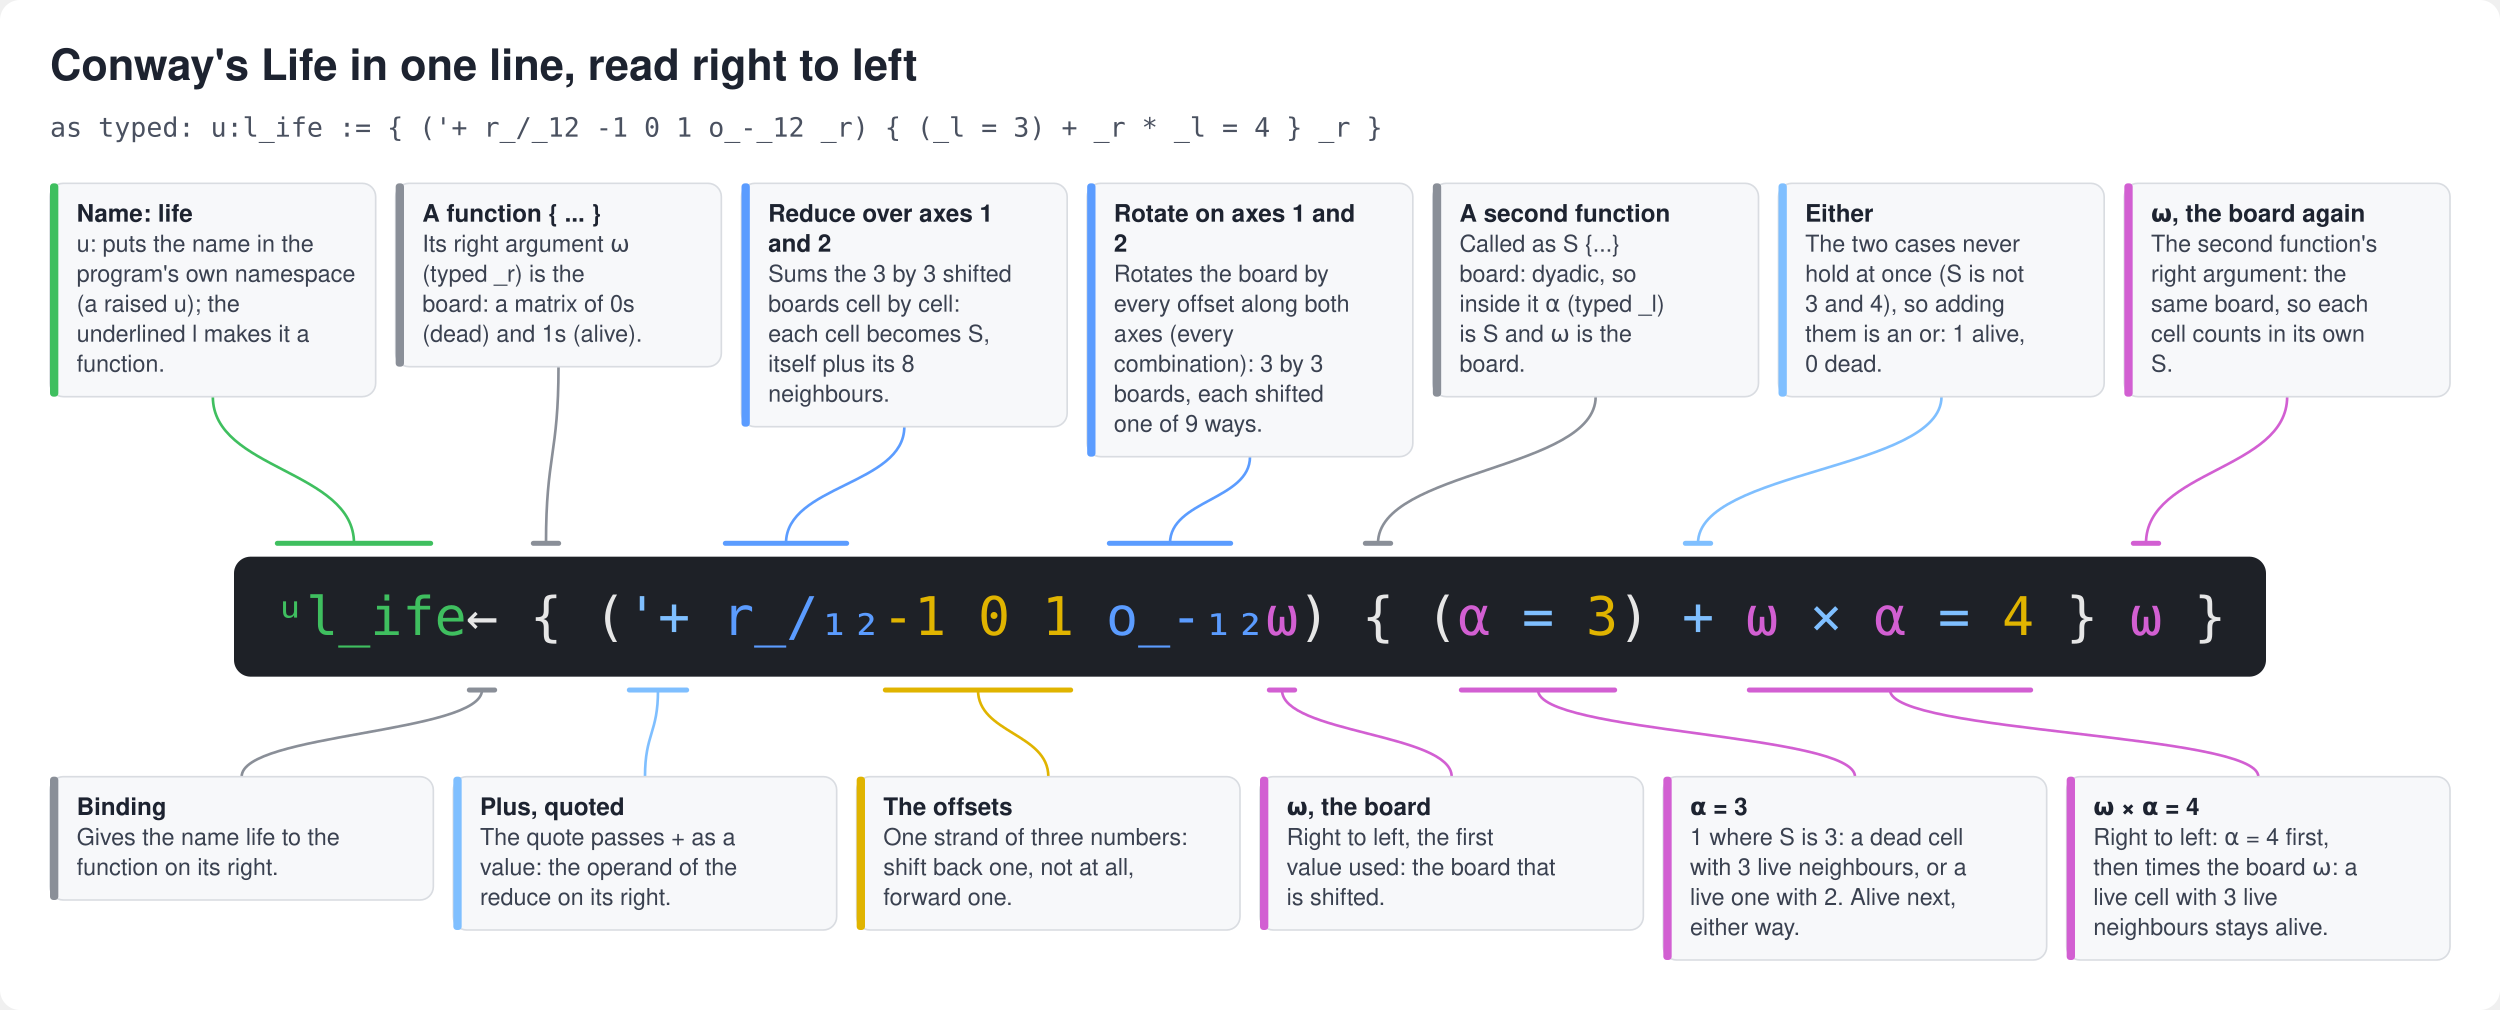
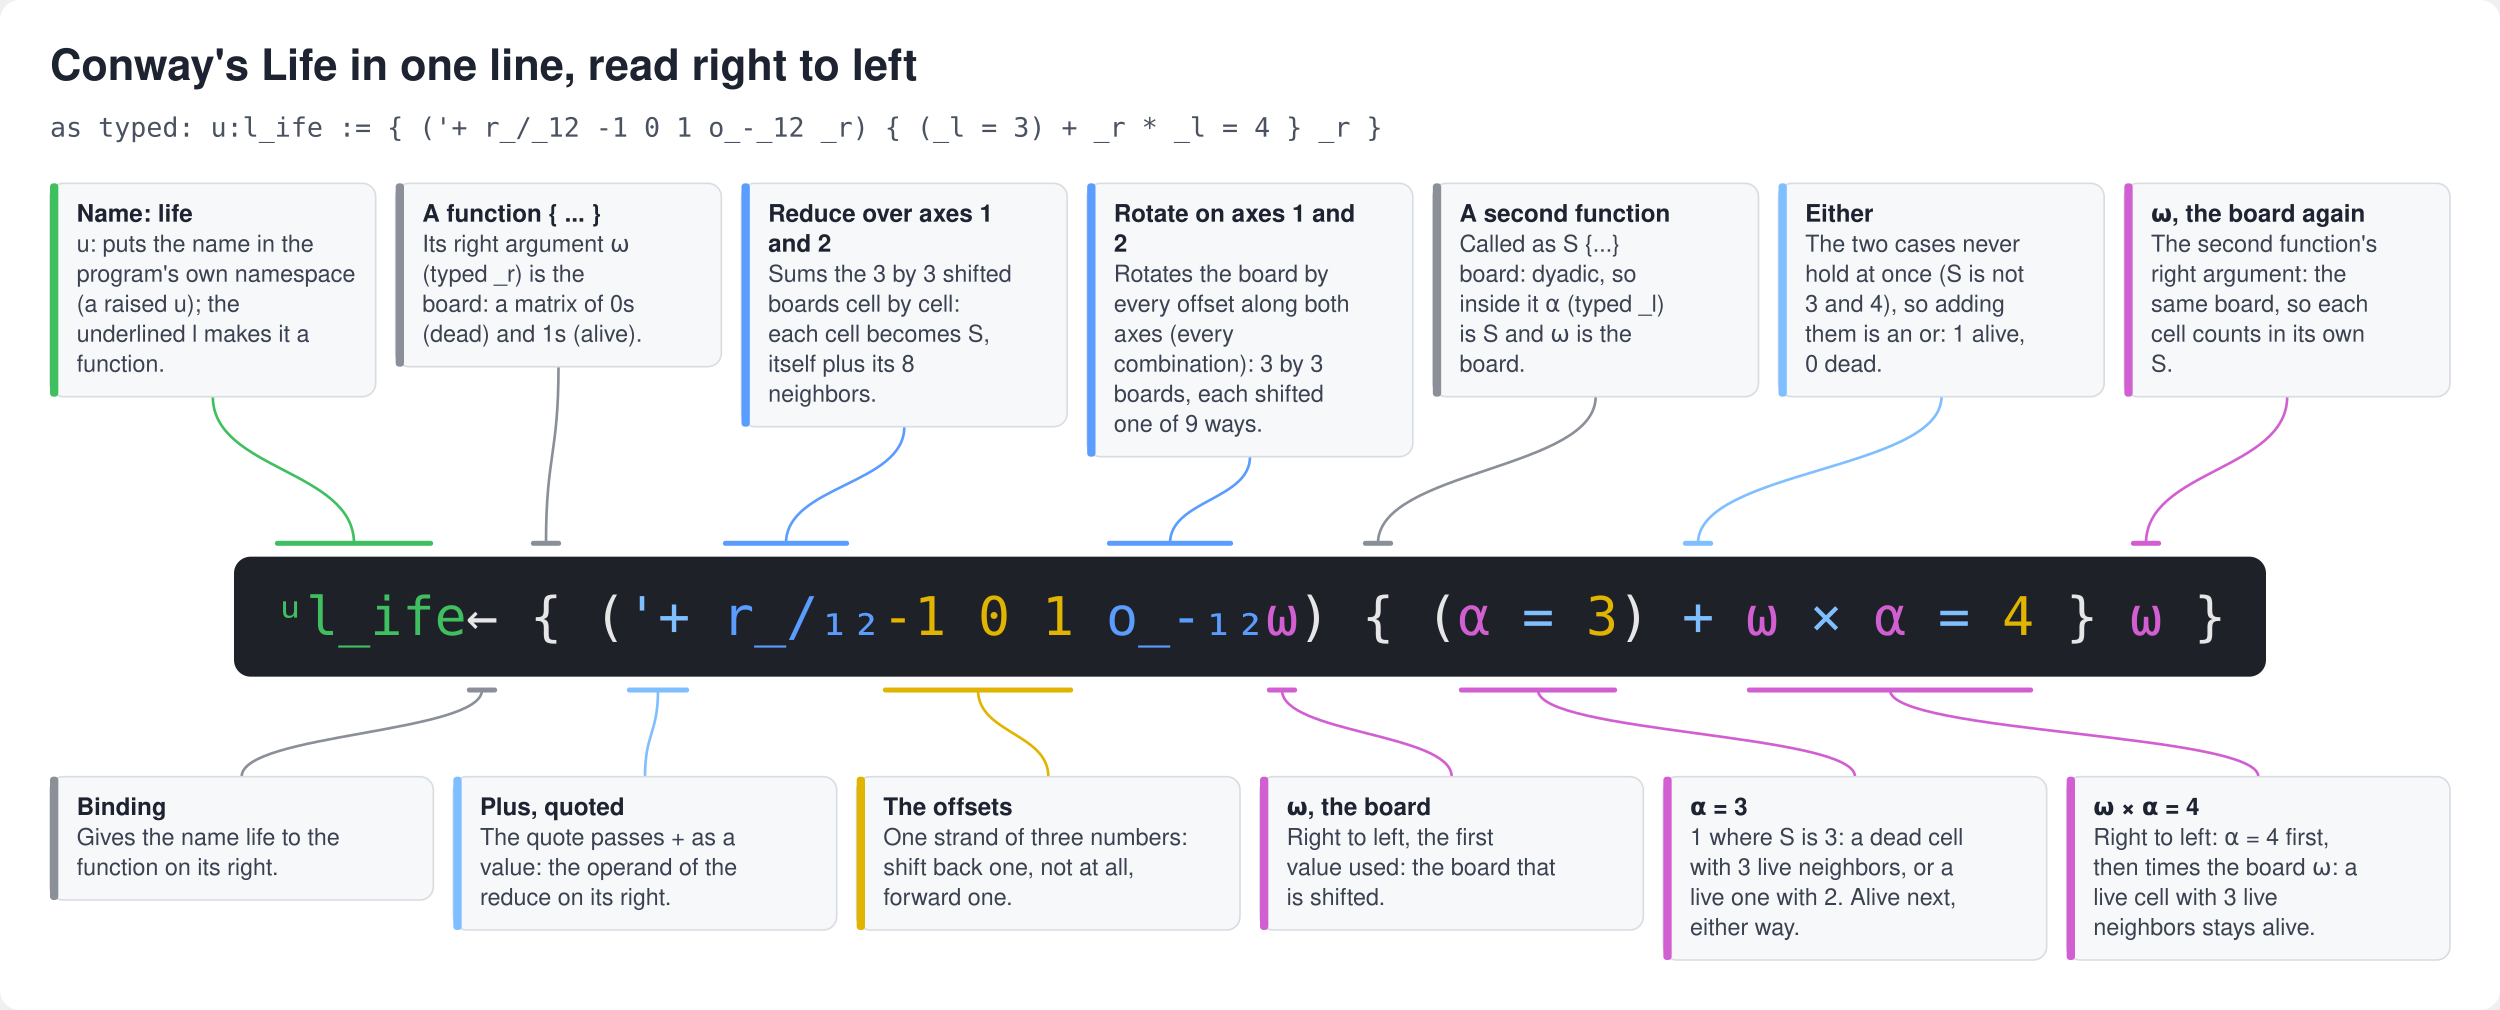
<svg xmlns="http://www.w3.org/2000/svg" width="1500" height="606" viewBox="0 0 1500 606">
  <style>
.code { font: 32px JuliaMono, 'DejaVu Sans Mono', Menlo, Consolas, monospace; white-space: pre; font-variant-ligatures: none }
.typed { font: 16px JuliaMono, 'DejaVu Sans Mono', Menlo, Consolas, monospace; fill: #4a5160; font-variant-ligatures: none }
.inline { font-family: JuliaMono, 'DejaVu Sans Mono', Menlo, Consolas, monospace; font-variant-ligatures: none }
.heading { font: bold 26px -apple-system, 'Segoe UI', Helvetica, Arial, sans-serif; fill: #1d2330 }
.title { font: bold 14.5px -apple-system, 'Segoe UI', Helvetica, Arial, sans-serif; fill: #1d2330 }
.note { font: 14px -apple-system, 'Segoe UI', Helvetica, Arial, sans-serif; fill: #3a4150 }
.box { fill: #f7f8fa; stroke: #d9dce1 }
.leader { fill: none; stroke-width: 1.6 }
.mark { stroke-width: 3; stroke-linecap: round }
</style>
  <rect width="100%" height="100%" rx="12" fill="#ffffff" />
  <text x="30" y="48" class="heading">Conway's Life in one line, read right to left</text>
  <text x="30" y="82" class="typed">as typed: u:l_ife := { ('+ r_/_12 -1 0 1 o_-_12 _r) { (_l = 3) + _r * _l = 4 } _r }</text>
  <rect x="140.4" y="334.0" width="1219.2" height="72" rx="10" fill="#1e2127" />
  <text x="164.4" y="381.0" class="code" fill="#3fbf5f">ᵘl̲ife</text>
  <text x="279.6" y="381.0" class="code" fill="#e6e6e6">←</text>
  <text x="318.0" y="381.0" class="code" fill="#e6e6e6">{</text>
  <text x="356.4" y="381.0" class="code" fill="#e6e6e6">(</text>
  <text x="375.6" y="381.0" class="code" fill="#7fbfff">'</text>
  <text x="394.8" y="381.0" class="code" fill="#7fbfff">+</text>
  <text x="433.2" y="381.0" class="code" fill="#5b9cff">r̲/₁₂</text>
  <text x="529.2" y="381.0" class="code" fill="#e0b400">-1</text>
  <text x="586.8" y="381.0" class="code" fill="#e0b400">0</text>
  <text x="625.2" y="381.0" class="code" fill="#e0b400">1</text>
  <text x="663.6" y="381.0" class="code" fill="#5b9cff">o̲-₁₂</text>
  <text x="759.6" y="381.0" class="code" fill="#d25fd2">⍵</text>
  <text x="778.8" y="381.0" class="code" fill="#e6e6e6">)</text>
  <text x="817.2" y="381.0" class="code" fill="#e6e6e6">{</text>
  <text x="855.6" y="381.0" class="code" fill="#e6e6e6">(</text>
  <text x="874.8" y="381.0" class="code" fill="#d25fd2">⍺</text>
  <text x="913.2" y="381.0" class="code" fill="#7fbfff">=</text>
  <text x="951.6" y="381.0" class="code" fill="#e0b400">3</text>
  <text x="970.8" y="381.0" class="code" fill="#e6e6e6">)</text>
  <text x="1009.2" y="381.0" class="code" fill="#7fbfff">+</text>
  <text x="1047.6" y="381.0" class="code" fill="#d25fd2">⍵</text>
  <text x="1086.0" y="381.0" class="code" fill="#7fbfff">×</text>
  <text x="1124.4" y="381.0" class="code" fill="#d25fd2">⍺</text>
  <text x="1162.8" y="381.0" class="code" fill="#7fbfff">=</text>
  <text x="1201.2" y="381.0" class="code" fill="#e0b400">4</text>
  <text x="1239.6" y="381.0" class="code" fill="#e6e6e6">}</text>
  <text x="1278.0" y="381.0" class="code" fill="#d25fd2">⍵</text>
  <text x="1316.4" y="381.0" class="code" fill="#e6e6e6">}</text>
  <path d="M127.7 238.0 C127.7 282.0 212.4 282.0 212.4 326.0" class="leader" stroke="#3fbf5f" />
  <line x1="166.4" y1="326.0" x2="258.4" y2="326.0" class="mark" stroke="#3fbf5f" />
  <rect x="30.0" y="110.0" width="195.4" height="128.0" rx="8" class="box" />
  <rect x="30.0" y="110.0" width="5" height="128.0" rx="2" fill="#3fbf5f" />
  <text x="46.0" y="133.0" class="title">Name: life</text>
  <text x="46.0" y="151.0" class="note">u: puts the name in the</text>
  <text x="46.0" y="169.0" class="note">program's own namespace</text>
  <text x="46.0" y="187.0" class="note">(a raised u); the</text>
  <text x="46.0" y="205.0" class="note">underlined l makes it a</text>
  <text x="46.0" y="223.0" class="note">function.</text>
  <path d="M335.1 220.0 C335.1 273.0 327.6 273.0 327.6 326.0" class="leader" stroke="#8a8f98" />
  <line x1="320.0" y1="326.0" x2="335.2" y2="326.0" class="mark" stroke="#8a8f98" />
  <rect x="237.4" y="110.0" width="195.4" height="110.0" rx="8" class="box" />
  <rect x="237.4" y="110.0" width="5" height="110.0" rx="2" fill="#8a8f98" />
  <text x="253.4" y="133.0" class="title">A function { ... }</text>
  <text x="253.4" y="151.0" class="note">Its right argument ⍵</text>
  <text x="253.4" y="169.0" class="note">(typed _r) is the</text>
  <text x="253.4" y="187.0" class="note">board: a matrix of 0s</text>
  <text x="253.4" y="205.0" class="note">(dead) and 1s (alive).</text>
  <path d="M542.6 256.0 C542.6 291.0 471.6 291.0 471.6 326.0" class="leader" stroke="#5b9cff" />
  <line x1="435.2" y1="326.0" x2="508.0" y2="326.0" class="mark" stroke="#5b9cff" />
  <rect x="444.9" y="110.0" width="195.4" height="146.0" rx="8" class="box" />
  <rect x="444.9" y="110.0" width="5" height="146.0" rx="2" fill="#5b9cff" />
  <text x="460.9" y="133.0" class="title">Reduce over axes 1</text>
  <text x="460.9" y="151.0" class="title">and 2</text>
  <text x="460.9" y="169.0" class="note">Sums the 3 by 3 shifted</text>
  <text x="460.9" y="187.0" class="note">boards cell by cell:</text>
  <text x="460.9" y="205.0" class="note">each cell becomes S,</text>
  <text x="460.9" y="223.0" class="note">itself plus its 8</text>
-   <text x="460.9" y="241.0" class="note">neighbours.</text>
+   <text x="460.9" y="241.0" class="note">neighbors.</text>
  <path d="M750.0 274.0 C750.0 300.0 702.0 300.0 702.0 326.0" class="leader" stroke="#5b9cff" />
  <line x1="665.6" y1="326.0" x2="738.4" y2="326.0" class="mark" stroke="#5b9cff" />
  <rect x="652.3" y="110.0" width="195.4" height="164.0" rx="8" class="box" />
  <rect x="652.3" y="110.0" width="5" height="164.0" rx="2" fill="#5b9cff" />
  <text x="668.3" y="133.0" class="title">Rotate on axes 1 and</text>
  <text x="668.3" y="151.0" class="title">2</text>
  <text x="668.3" y="169.0" class="note">Rotates the board by</text>
  <text x="668.3" y="187.0" class="note">every offset along both</text>
  <text x="668.3" y="205.0" class="note">axes (every</text>
  <text x="668.3" y="223.0" class="note">combination): 3 by 3</text>
  <text x="668.3" y="241.0" class="note">boards, each shifted</text>
  <text x="668.3" y="259.0" class="note">one of 9 ways.</text>
  <path d="M957.4 238.0 C957.4 282.0 826.8 282.0 826.8 326.0" class="leader" stroke="#8a8f98" />
  <line x1="819.2" y1="326.0" x2="834.4" y2="326.0" class="mark" stroke="#8a8f98" />
  <rect x="859.7" y="110.0" width="195.4" height="128.0" rx="8" class="box" />
  <rect x="859.7" y="110.0" width="5" height="128.0" rx="2" fill="#8a8f98" />
  <text x="875.7" y="133.0" class="title">A second function</text>
  <text x="875.7" y="151.0" class="note">Called as S {...}</text>
  <text x="875.7" y="169.0" class="note">board: dyadic, so</text>
  <text x="875.7" y="187.0" class="note">inside it ⍺ (typed _l)</text>
  <text x="875.7" y="205.0" class="note">is S and ⍵ is the</text>
  <text x="875.7" y="223.0" class="note">board.</text>
  <path d="M1164.9 238.0 C1164.9 282.0 1018.8 282.0 1018.8 326.0" class="leader" stroke="#7fbfff" />
  <line x1="1011.2" y1="326.0" x2="1026.4" y2="326.0" class="mark" stroke="#7fbfff" />
  <rect x="1067.1" y="110.0" width="195.4" height="128.0" rx="8" class="box" />
  <rect x="1067.1" y="110.0" width="5" height="128.0" rx="2" fill="#7fbfff" />
  <text x="1083.1" y="133.0" class="title">Either</text>
  <text x="1083.1" y="151.0" class="note">The two cases never</text>
  <text x="1083.1" y="169.0" class="note">hold at once (S is not</text>
  <text x="1083.1" y="187.0" class="note">3 and 4), so adding</text>
  <text x="1083.1" y="205.0" class="note">them is an or: 1 alive,</text>
  <text x="1083.1" y="223.0" class="note">0 dead.</text>
  <path d="M1372.3 238.0 C1372.3 282.0 1287.6 282.0 1287.6 326.0" class="leader" stroke="#d25fd2" />
  <line x1="1280.0" y1="326.0" x2="1295.2" y2="326.0" class="mark" stroke="#d25fd2" />
  <rect x="1274.6" y="110.0" width="195.4" height="128.0" rx="8" class="box" />
  <rect x="1274.6" y="110.0" width="5" height="128.0" rx="2" fill="#d25fd2" />
  <text x="1290.6" y="133.0" class="title">⍵, the board again</text>
  <text x="1290.6" y="151.0" class="note">The second function's</text>
  <text x="1290.6" y="169.0" class="note">right argument: the</text>
  <text x="1290.6" y="187.0" class="note">same board, so each</text>
  <text x="1290.6" y="205.0" class="note">cell counts in its own</text>
  <text x="1290.6" y="223.0" class="note">S.</text>
  <path d="M145.0 466.0 C145.0 440.0 289.2 440.0 289.2 414.0" class="leader" stroke="#8a8f98" />
  <line x1="281.6" y1="414.0" x2="296.8" y2="414.0" class="mark" stroke="#8a8f98" />
  <rect x="30.0" y="466.0" width="230.0" height="74.0" rx="8" class="box" />
  <rect x="30.0" y="466.0" width="5" height="74.0" rx="2" fill="#8a8f98" />
  <text x="46.0" y="489.0" class="title">Binding</text>
  <text x="46.0" y="507.0" class="note">Gives the name life to the</text>
  <text x="46.0" y="525.0" class="note">function on its right.</text>
  <path d="M387.0 466.0 C387.0 440.0 394.8 440.0 394.8 414.0" class="leader" stroke="#7fbfff" />
  <line x1="377.6" y1="414.0" x2="412.0" y2="414.0" class="mark" stroke="#7fbfff" />
  <rect x="272.0" y="466.0" width="230.0" height="92.0" rx="8" class="box" />
  <rect x="272.0" y="466.0" width="5" height="92.0" rx="2" fill="#7fbfff" />
  <text x="288.0" y="489.0" class="title">Plus, quoted</text>
  <text x="288.0" y="507.0" class="note">The quote passes + as a</text>
  <text x="288.0" y="525.0" class="note">value: the operand of the</text>
  <text x="288.0" y="543.0" class="note">reduce on its right.</text>
  <path d="M629.0 466.0 C629.0 440.0 586.8 440.0 586.8 414.0" class="leader" stroke="#e0b400" />
  <line x1="531.2" y1="414.0" x2="642.4" y2="414.0" class="mark" stroke="#e0b400" />
  <rect x="514.0" y="466.0" width="230.0" height="92.0" rx="8" class="box" />
  <rect x="514.0" y="466.0" width="5" height="92.0" rx="2" fill="#e0b400" />
  <text x="530.0" y="489.0" class="title">The offsets</text>
  <text x="530.0" y="507.0" class="note">One strand of three numbers:</text>
  <text x="530.0" y="525.0" class="note">shift back one, not at all,</text>
  <text x="530.0" y="543.0" class="note">forward one.</text>
  <path d="M871.0 466.0 C871.0 440.0 769.2 440.0 769.2 414.0" class="leader" stroke="#d25fd2" />
  <line x1="761.6" y1="414.0" x2="776.8" y2="414.0" class="mark" stroke="#d25fd2" />
  <rect x="756.0" y="466.0" width="230.0" height="92.0" rx="8" class="box" />
  <rect x="756.0" y="466.0" width="5" height="92.0" rx="2" fill="#d25fd2" />
  <text x="772.0" y="489.0" class="title">⍵, the board</text>
  <text x="772.0" y="507.0" class="note">Right to left, the first</text>
  <text x="772.0" y="525.0" class="note">value used: the board that</text>
  <text x="772.0" y="543.0" class="note">is shifted.</text>
  <path d="M1113.0 466.0 C1113.0 440.0 922.8 440.0 922.8 414.0" class="leader" stroke="#d25fd2" />
  <line x1="876.8" y1="414.0" x2="968.8" y2="414.0" class="mark" stroke="#d25fd2" />
  <rect x="998.0" y="466.0" width="230.0" height="110.0" rx="8" class="box" />
  <rect x="998.0" y="466.0" width="5" height="110.0" rx="2" fill="#d25fd2" />
  <text x="1014.0" y="489.0" class="title">⍺ = 3</text>
  <text x="1014.0" y="507.0" class="note">1 where S is 3: a dead cell</text>
-   <text x="1014.0" y="525.0" class="note">with 3 live neighbours, or a</text>
+   <text x="1014.0" y="525.0" class="note">with 3 live neighbors, or a</text>
  <text x="1014.0" y="543.0" class="note">live one with 2. Alive next,</text>
  <text x="1014.0" y="561.0" class="note">either way.</text>
  <path d="M1355.0 466.0 C1355.0 440.0 1134.0 440.0 1134.0 414.0" class="leader" stroke="#d25fd2" />
  <line x1="1049.6" y1="414.0" x2="1218.4" y2="414.0" class="mark" stroke="#d25fd2" />
  <rect x="1240.0" y="466.0" width="230.0" height="110.0" rx="8" class="box" />
  <rect x="1240.0" y="466.0" width="5" height="110.0" rx="2" fill="#d25fd2" />
  <text x="1256.0" y="489.0" class="title">⍵ × ⍺ = 4</text>
  <text x="1256.0" y="507.0" class="note">Right to left: ⍺ = 4 first,</text>
  <text x="1256.0" y="525.0" class="note">then times the board ⍵: a</text>
  <text x="1256.0" y="543.0" class="note">live cell with 3 live</text>
-   <text x="1256.0" y="561.0" class="note">neighbours stays alive.</text>
+   <text x="1256.0" y="561.0" class="note">neighbors stays alive.</text>
</svg>
